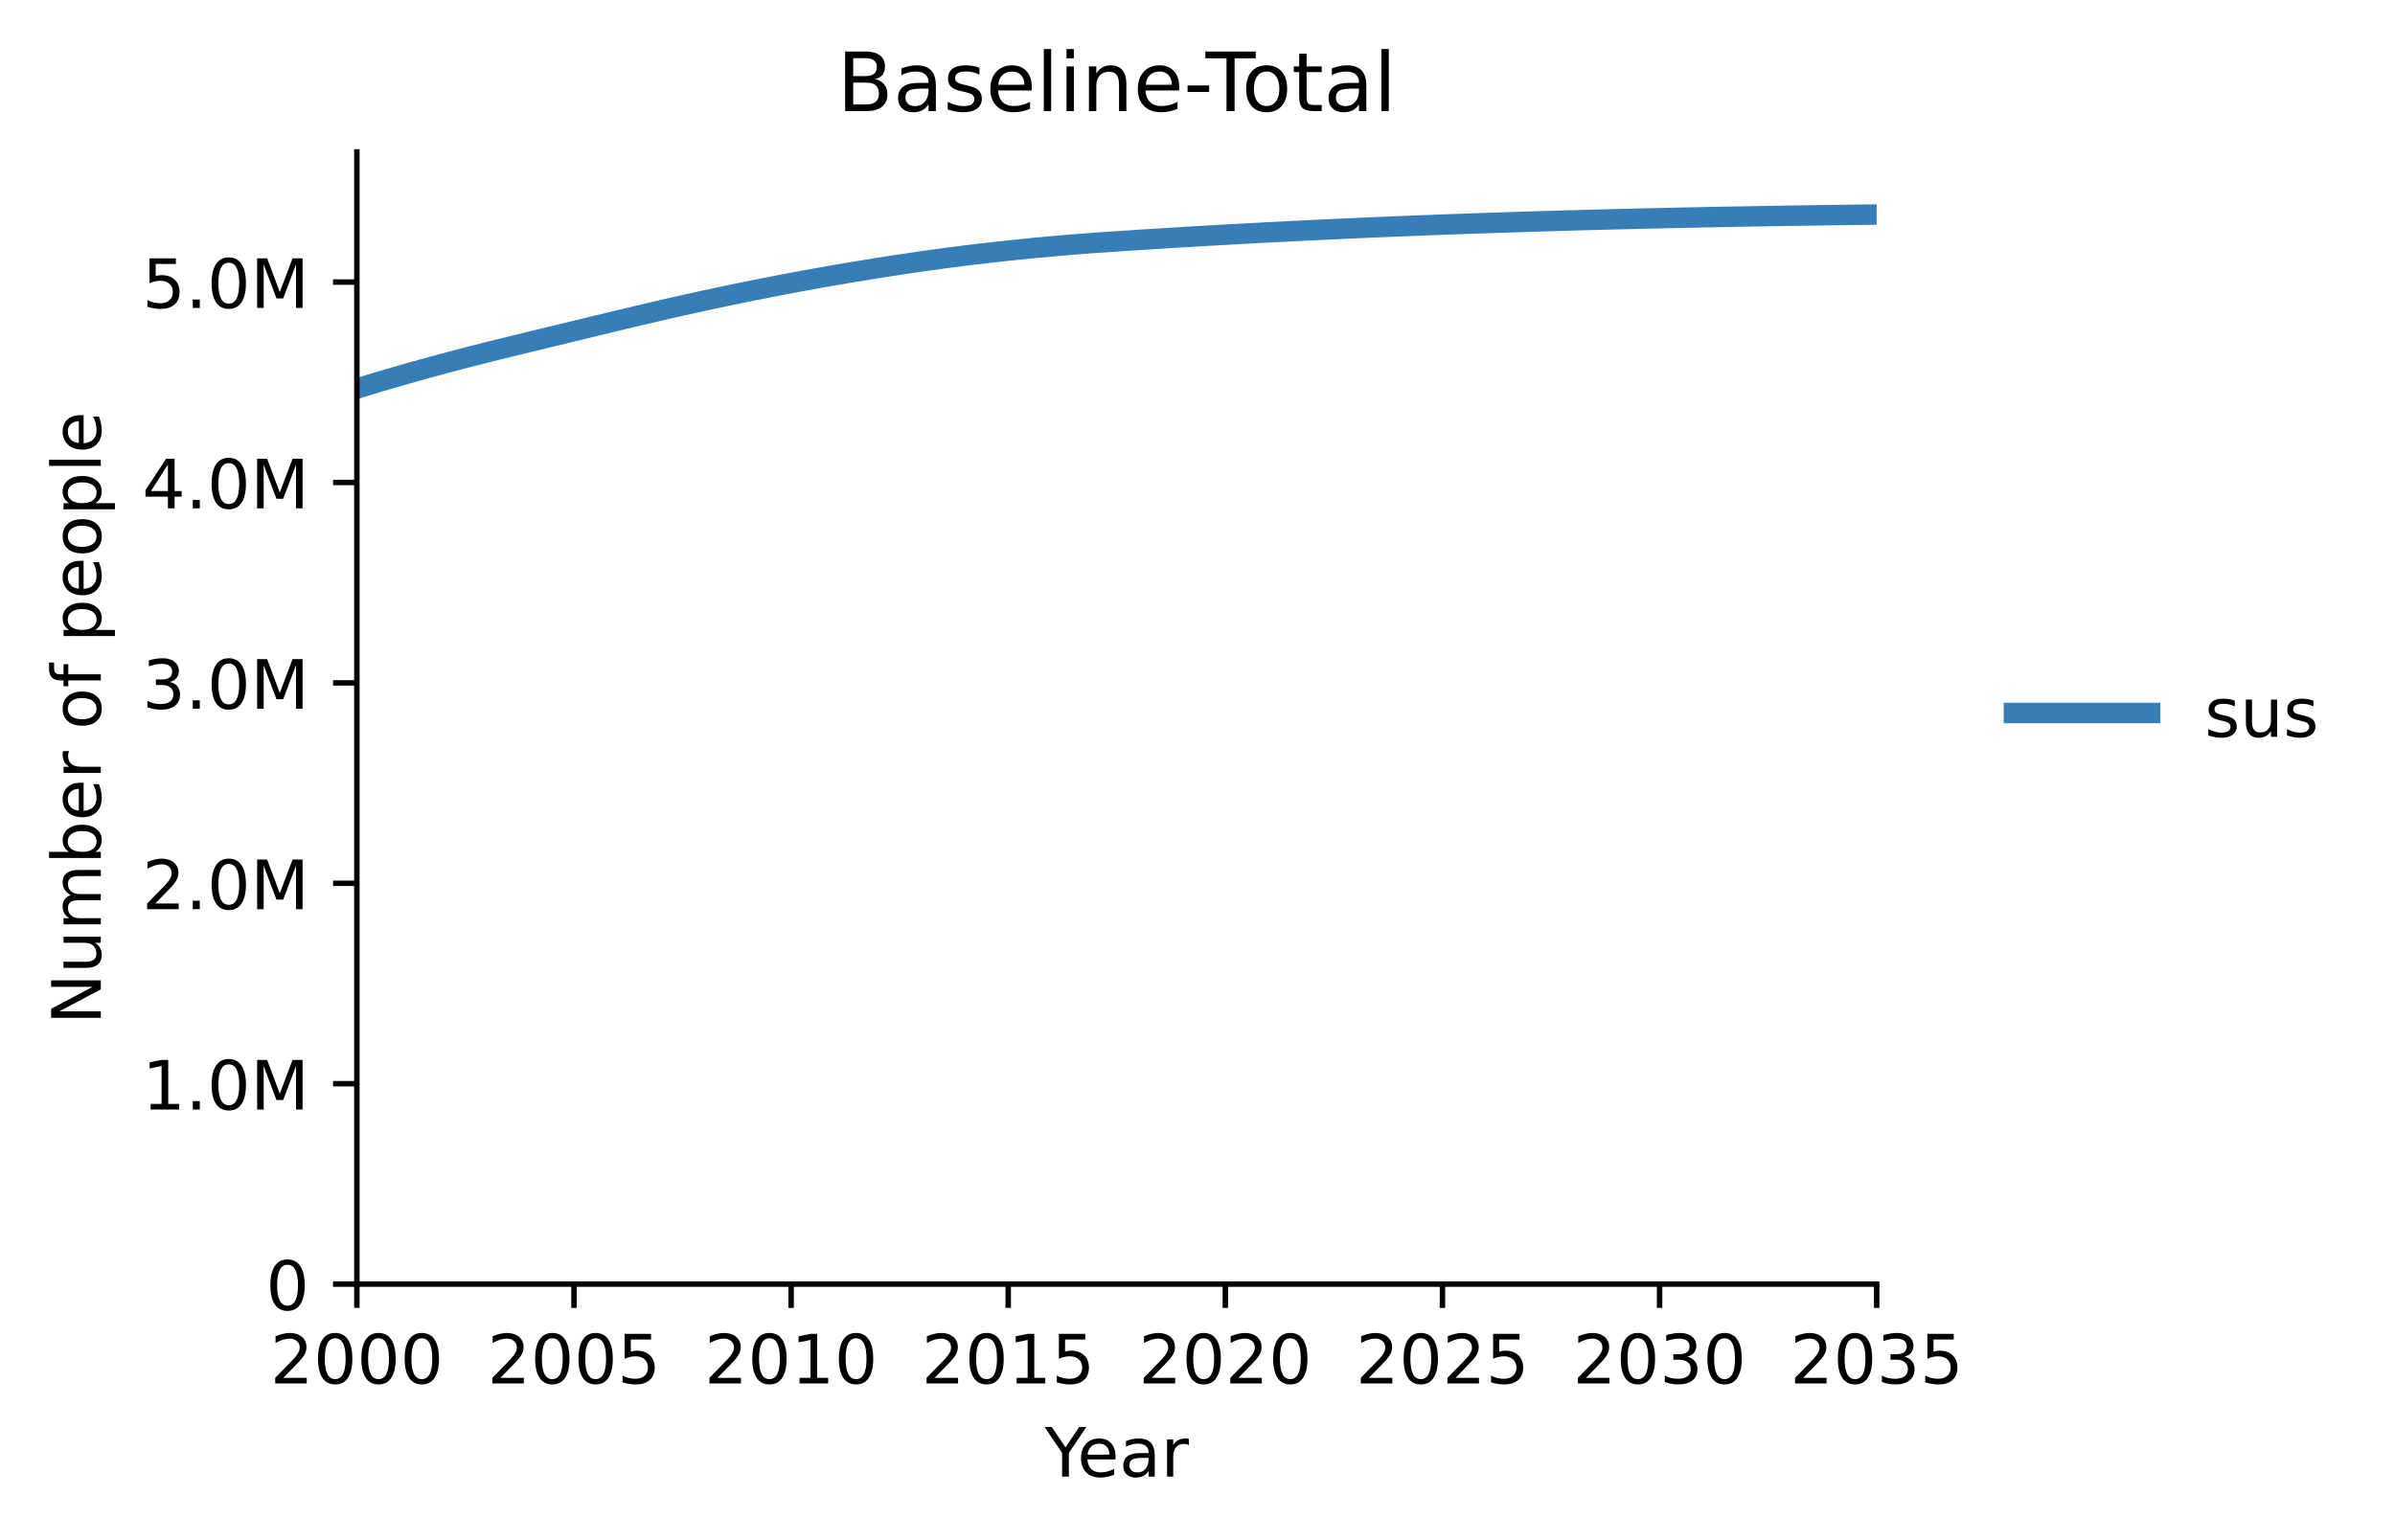
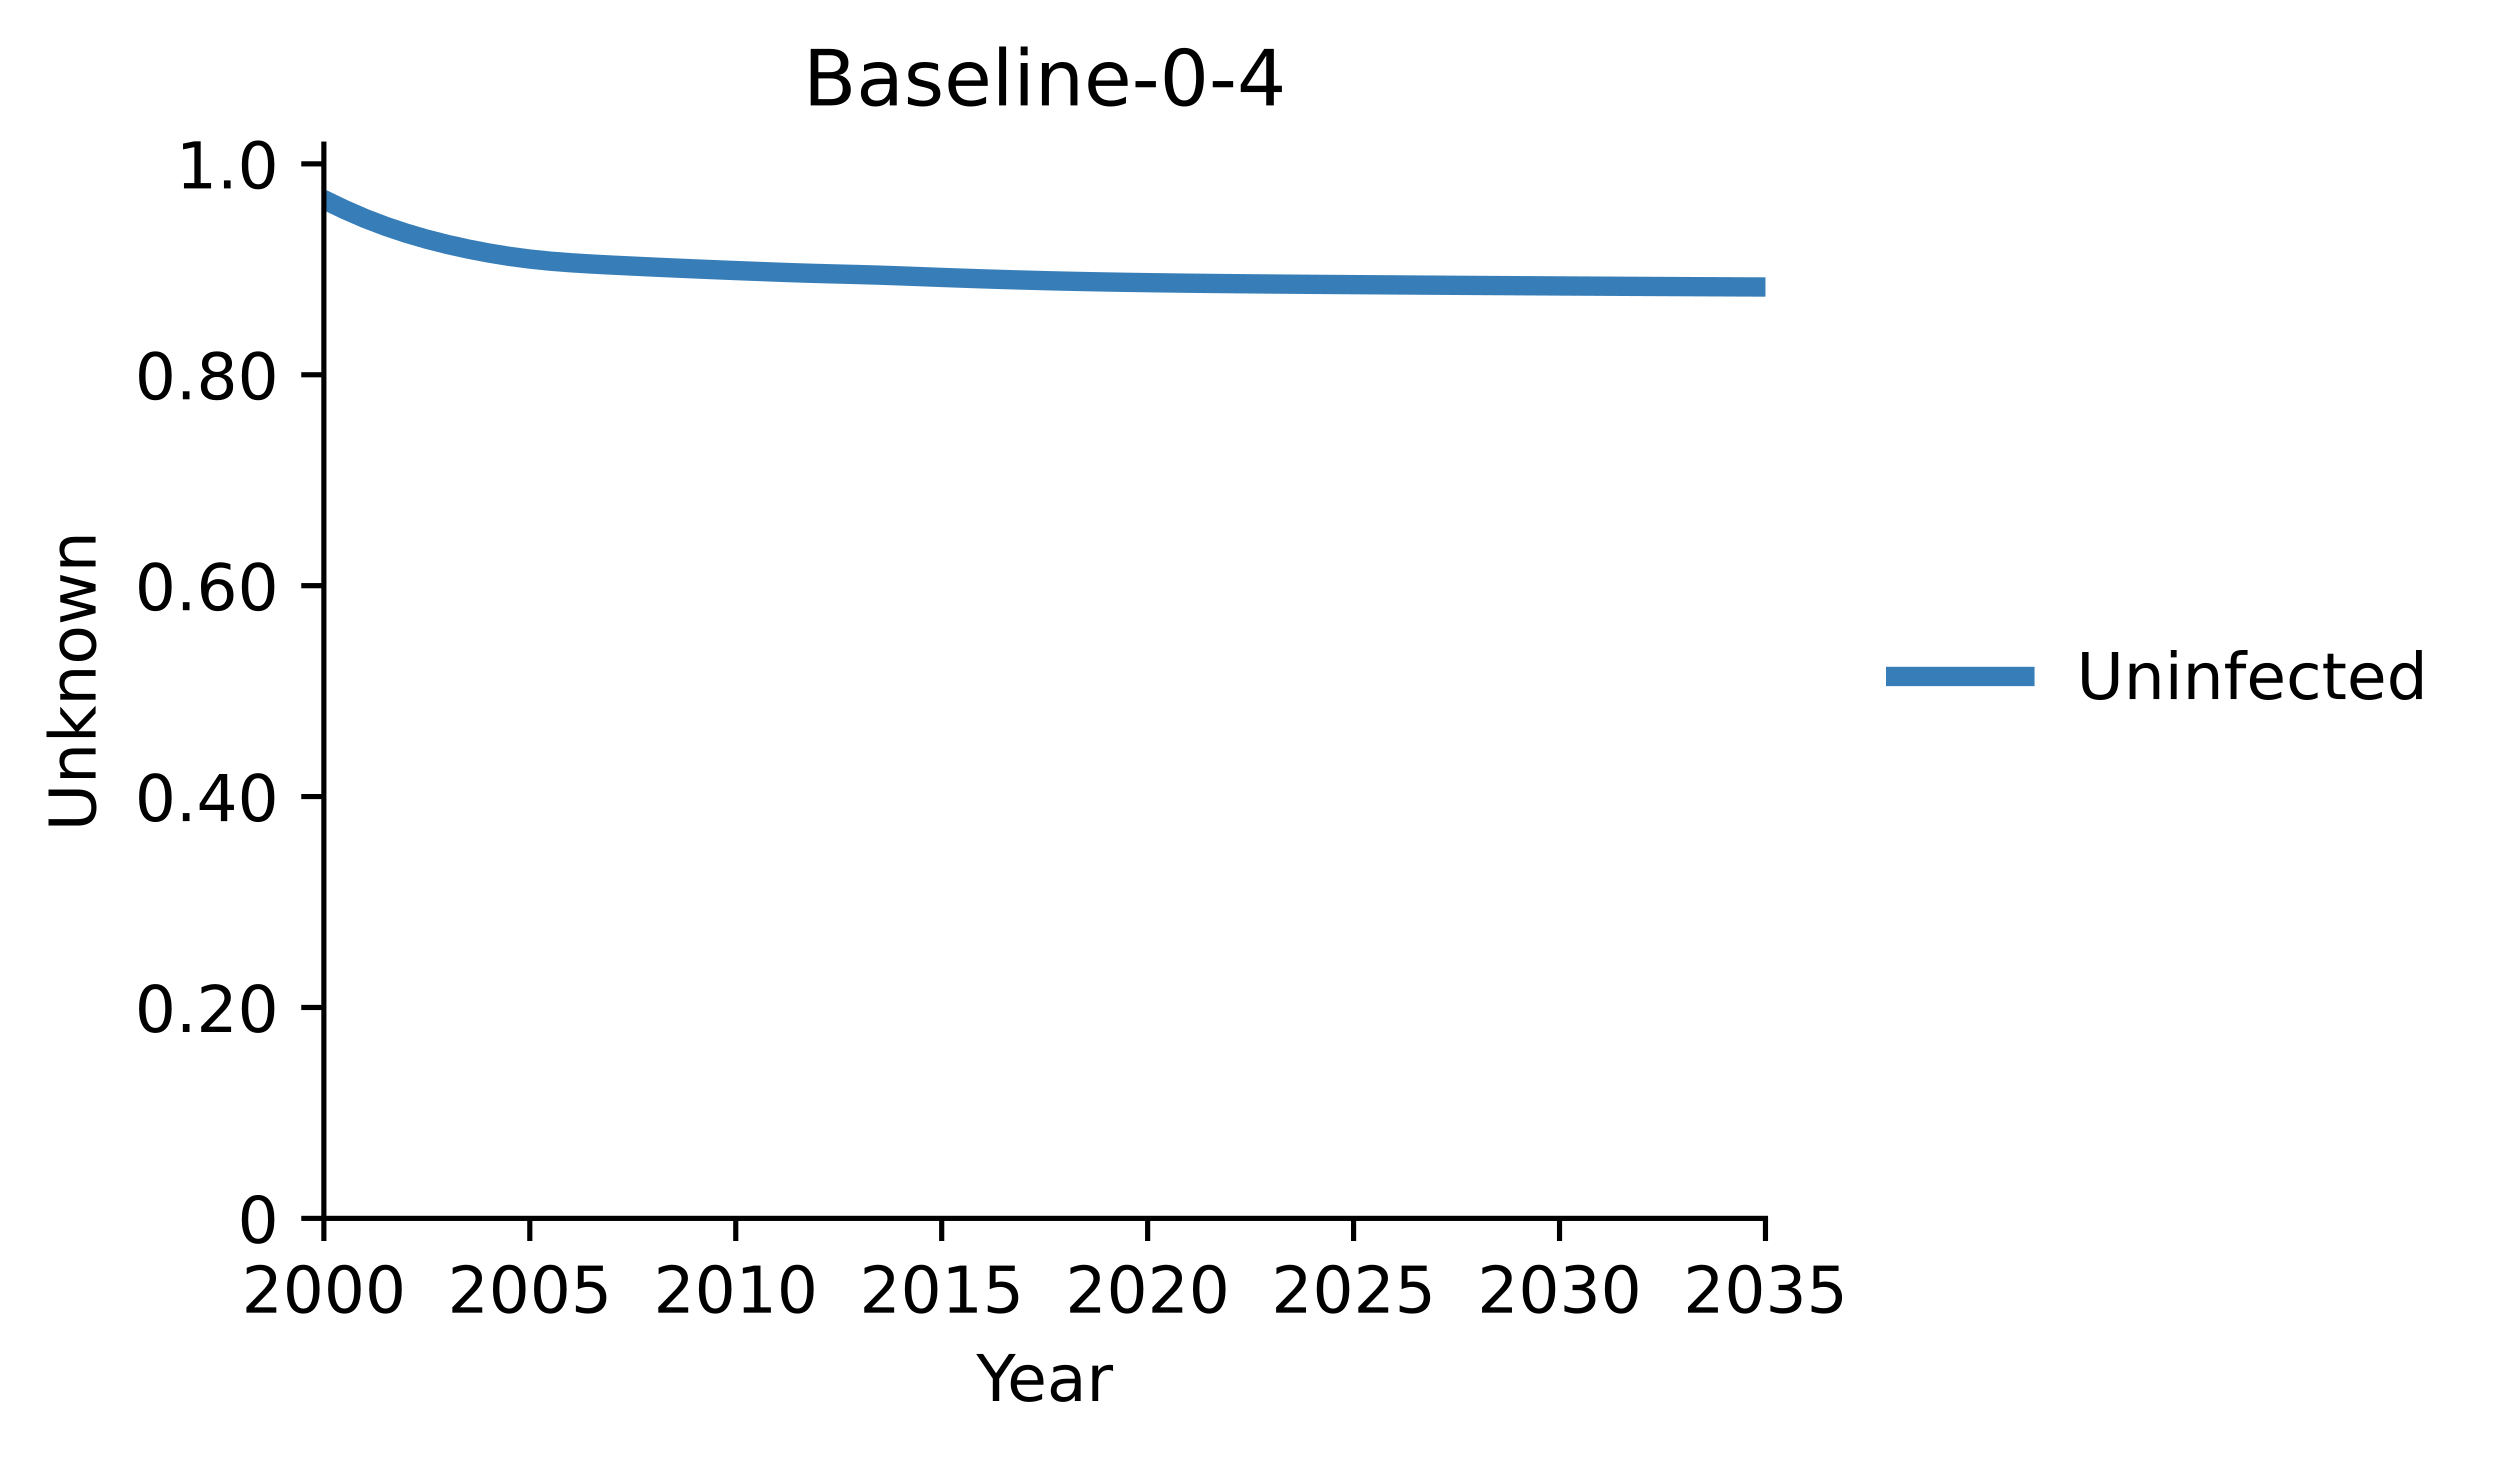
- <svg xmlns="http://www.w3.org/2000/svg" xmlns:xlink="http://www.w3.org/1999/xlink" width="351.726pt" height="226.194pt" viewBox="0 0 351.726 226.194" version="1.1">
+ <svg xmlns="http://www.w3.org/2000/svg" xmlns:xlink="http://www.w3.org/1999/xlink" width="387.069pt" height="226.194pt" viewBox="0 0 387.069 226.194" version="1.1">
  <defs>
    <style type="text/css">*{stroke-linejoin: round; stroke-linecap: butt}</style>
  </defs>
  <g id="figure_1">
    <g id="patch_1">
-       <path d="M 0 226.194  L 351.726 226.194  L 351.726 0  L 0 0  L 0 226.194  z " style="fill: none; opacity: 0" />
+       <path d="M 0 226.194  L 387.069 226.194  L 387.069 0  L 0 0  L 0 226.194  z " style="fill: none; opacity: 0" />
    </g>
    <g id="axes_1">
      <g id="patch_2">
-         <path d="M 52.409 188.638  L 275.609 188.638  L 275.609 22.318  L 52.409 22.318  L 52.409 188.638  z " style="fill: none; opacity: 0" />
+         <path d="M 50.144 188.638  L 273.344 188.638  L 273.344 22.318  L 50.144 22.318  L 50.144 188.638  z " style="fill: none; opacity: 0" />
      </g>
      <g id="matplotlib.axis_1">
        <g id="xtick_1">
          <g id="line2d_1">
            <defs>
-               <path id="mfc9ba9cb77" d="M 0 0  L 0 3.5  " style="stroke: #000000; stroke-width: 0.8" />
-             </defs>
-             <g>
-               <use xlink:href="#mfc9ba9cb77" x="52.409" y="188.638" style="stroke: #000000; stroke-width: 0.8" />
+               <path id="mc255ef41d3" d="M 0 0  L 0 3.5  " style="stroke: #000000; stroke-width: 0.8" />
+             </defs>
+             <g>
+               <use xlink:href="#mc255ef41d3" x="50.144" y="188.638" style="stroke: #000000; stroke-width: 0.8" />
            </g>
          </g>
          <g id="text_1">
-             <g transform="translate(39.68438 203.2366) scale(0.1 -0.1)">
+             <g transform="translate(37.41875 203.2366) scale(0.1 -0.1)">
              <defs>
                <path id="DejaVuSans-32" d="M 1228 531  L 3431 531  L 3431 0  L 469 0  L 469 531  Q 828 903 1448 1529  Q 2069 2156 2228 2338  Q 2531 2678 2651 2914  Q 2772 3150 2772 3378  Q 2772 3750 2511 3984  Q 2250 4219 1831 4219  Q 1534 4219 1204 4116  Q 875 4013 500 3803  L 500 4441  Q 881 4594 1212 4672  Q 1544 4750 1819 4750  Q 2544 4750 2975 4387  Q 3406 4025 3406 3419  Q 3406 3131 3298 2873  Q 3191 2616 2906 2266  Q 2828 2175 2409 1742  Q 1991 1309 1228 531  z " transform="scale(0.015625)" />
                <path id="DejaVuSans-30" d="M 2034 4250  Q 1547 4250 1301 3770  Q 1056 3291 1056 2328  Q 1056 1369 1301 889  Q 1547 409 2034 409  Q 2525 409 2770 889  Q 3016 1369 3016 2328  Q 3016 3291 2770 3770  Q 2525 4250 2034 4250  z M 2034 4750  Q 2819 4750 3233 4129  Q 3647 3509 3647 2328  Q 3647 1150 3233 529  Q 2819 -91 2034 -91  Q 1250 -91 836 529  Q 422 1150 422 2328  Q 422 3509 836 4129  Q 1250 4750 2034 4750  z " transform="scale(0.015625)" />
              </defs>
              <use xlink:href="#DejaVuSans-32" />
              <use xlink:href="#DejaVuSans-30" x="63.623" />
              <use xlink:href="#DejaVuSans-30" x="127.246" />
              <use xlink:href="#DejaVuSans-30" x="190.869" />
            </g>
          </g>
        </g>
        <g id="xtick_2">
          <g id="line2d_2">
            <g>
-               <use xlink:href="#mfc9ba9cb77" x="84.295" y="188.638" style="stroke: #000000; stroke-width: 0.8" />
+               <use xlink:href="#mc255ef41d3" x="82.029" y="188.638" style="stroke: #000000; stroke-width: 0.8" />
            </g>
          </g>
          <g id="text_2">
-             <g transform="translate(71.57009 203.2366) scale(0.1 -0.1)">
+             <g transform="translate(69.30446 203.2366) scale(0.1 -0.1)">
              <defs>
                <path id="DejaVuSans-35" d="M 691 4666  L 3169 4666  L 3169 4134  L 1269 4134  L 1269 2991  Q 1406 3038 1543 3061  Q 1681 3084 1819 3084  Q 2600 3084 3056 2656  Q 3513 2228 3513 1497  Q 3513 744 3044 326  Q 2575 -91 1722 -91  Q 1428 -91 1123 -41  Q 819 9 494 109  L 494 744  Q 775 591 1075 516  Q 1375 441 1709 441  Q 2250 441 2565 725  Q 2881 1009 2881 1497  Q 2881 1984 2565 2268  Q 2250 2553 1709 2553  Q 1456 2553 1204 2497  Q 953 2441 691 2322  L 691 4666  z " transform="scale(0.015625)" />
              </defs>
              <use xlink:href="#DejaVuSans-32" />
              <use xlink:href="#DejaVuSans-30" x="63.623" />
              <use xlink:href="#DejaVuSans-30" x="127.246" />
              <use xlink:href="#DejaVuSans-35" x="190.869" />
            </g>
          </g>
        </g>
        <g id="xtick_3">
          <g id="line2d_3">
            <g>
-               <use xlink:href="#mfc9ba9cb77" x="116.181" y="188.638" style="stroke: #000000; stroke-width: 0.8" />
+               <use xlink:href="#mc255ef41d3" x="113.915" y="188.638" style="stroke: #000000; stroke-width: 0.8" />
            </g>
          </g>
          <g id="text_3">
-             <g transform="translate(103.4558 203.2366) scale(0.1 -0.1)">
+             <g transform="translate(101.1902 203.2366) scale(0.1 -0.1)">
              <defs>
                <path id="DejaVuSans-31" d="M 794 531  L 1825 531  L 1825 4091  L 703 3866  L 703 4441  L 1819 4666  L 2450 4666  L 2450 531  L 3481 531  L 3481 0  L 794 0  L 794 531  z " transform="scale(0.015625)" />
              </defs>
              <use xlink:href="#DejaVuSans-32" />
              <use xlink:href="#DejaVuSans-30" x="63.623" />
              <use xlink:href="#DejaVuSans-31" x="127.246" />
              <use xlink:href="#DejaVuSans-30" x="190.869" />
            </g>
          </g>
        </g>
        <g id="xtick_4">
          <g id="line2d_4">
            <g>
-               <use xlink:href="#mfc9ba9cb77" x="148.067" y="188.638" style="stroke: #000000; stroke-width: 0.8" />
+               <use xlink:href="#mc255ef41d3" x="145.801" y="188.638" style="stroke: #000000; stroke-width: 0.8" />
            </g>
          </g>
          <g id="text_4">
-             <g transform="translate(135.3415 203.2366) scale(0.1 -0.1)">
+             <g transform="translate(133.0759 203.2366) scale(0.1 -0.1)">
              <use xlink:href="#DejaVuSans-32" />
              <use xlink:href="#DejaVuSans-30" x="63.623" />
              <use xlink:href="#DejaVuSans-31" x="127.246" />
              <use xlink:href="#DejaVuSans-35" x="190.869" />
            </g>
          </g>
        </g>
        <g id="xtick_5">
          <g id="line2d_5">
            <g>
-               <use xlink:href="#mfc9ba9cb77" x="179.952" y="188.638" style="stroke: #000000; stroke-width: 0.8" />
+               <use xlink:href="#mc255ef41d3" x="177.687" y="188.638" style="stroke: #000000; stroke-width: 0.8" />
            </g>
          </g>
          <g id="text_5">
-             <g transform="translate(167.2272 203.2366) scale(0.1 -0.1)">
+             <g transform="translate(164.9616 203.2366) scale(0.1 -0.1)">
              <use xlink:href="#DejaVuSans-32" />
              <use xlink:href="#DejaVuSans-30" x="63.623" />
              <use xlink:href="#DejaVuSans-32" x="127.246" />
              <use xlink:href="#DejaVuSans-30" x="190.869" />
            </g>
          </g>
        </g>
        <g id="xtick_6">
          <g id="line2d_6">
            <g>
-               <use xlink:href="#mfc9ba9cb77" x="211.838" y="188.638" style="stroke: #000000; stroke-width: 0.8" />
+               <use xlink:href="#mc255ef41d3" x="209.572" y="188.638" style="stroke: #000000; stroke-width: 0.8" />
            </g>
          </g>
          <g id="text_6">
-             <g transform="translate(199.1129 203.2366) scale(0.1 -0.1)">
+             <g transform="translate(196.8473 203.2366) scale(0.1 -0.1)">
              <use xlink:href="#DejaVuSans-32" />
              <use xlink:href="#DejaVuSans-30" x="63.623" />
              <use xlink:href="#DejaVuSans-32" x="127.246" />
              <use xlink:href="#DejaVuSans-35" x="190.869" />
            </g>
          </g>
        </g>
        <g id="xtick_7">
          <g id="line2d_7">
            <g>
-               <use xlink:href="#mfc9ba9cb77" x="243.724" y="188.638" style="stroke: #000000; stroke-width: 0.8" />
+               <use xlink:href="#mc255ef41d3" x="241.458" y="188.638" style="stroke: #000000; stroke-width: 0.8" />
            </g>
          </g>
          <g id="text_7">
-             <g transform="translate(230.9987 203.2366) scale(0.1 -0.1)">
+             <g transform="translate(228.733 203.2366) scale(0.1 -0.1)">
              <defs>
                <path id="DejaVuSans-33" d="M 2597 2516  Q 3050 2419 3304 2112  Q 3559 1806 3559 1356  Q 3559 666 3084 287  Q 2609 -91 1734 -91  Q 1441 -91 1130 -33  Q 819 25 488 141  L 488 750  Q 750 597 1062 519  Q 1375 441 1716 441  Q 2309 441 2620 675  Q 2931 909 2931 1356  Q 2931 1769 2642 2001  Q 2353 2234 1838 2234  L 1294 2234  L 1294 2753  L 1863 2753  Q 2328 2753 2575 2939  Q 2822 3125 2822 3475  Q 2822 3834 2567 4026  Q 2313 4219 1838 4219  Q 1578 4219 1281 4162  Q 984 4106 628 3988  L 628 4550  Q 988 4650 1302 4700  Q 1616 4750 1894 4750  Q 2613 4750 3031 4423  Q 3450 4097 3450 3541  Q 3450 3153 3228 2886  Q 3006 2619 2597 2516  z " transform="scale(0.015625)" />
              </defs>
              <use xlink:href="#DejaVuSans-32" />
              <use xlink:href="#DejaVuSans-30" x="63.623" />
              <use xlink:href="#DejaVuSans-33" x="127.246" />
              <use xlink:href="#DejaVuSans-30" x="190.869" />
            </g>
          </g>
        </g>
        <g id="xtick_8">
          <g id="line2d_8">
            <g>
-               <use xlink:href="#mfc9ba9cb77" x="275.609" y="188.638" style="stroke: #000000; stroke-width: 0.8" />
+               <use xlink:href="#mc255ef41d3" x="273.344" y="188.638" style="stroke: #000000; stroke-width: 0.8" />
            </g>
          </g>
          <g id="text_8">
-             <g transform="translate(262.8844 203.2366) scale(0.1 -0.1)">
+             <g transform="translate(260.6187 203.2366) scale(0.1 -0.1)">
              <use xlink:href="#DejaVuSans-32" />
              <use xlink:href="#DejaVuSans-30" x="63.623" />
              <use xlink:href="#DejaVuSans-33" x="127.246" />
              <use xlink:href="#DejaVuSans-35" x="190.869" />
            </g>
          </g>
        </g>
        <g id="text_9">
-           <g transform="translate(153.4219 216.9147) scale(0.1 -0.1)">
+           <g transform="translate(151.1562 216.9147) scale(0.1 -0.1)">
            <defs>
              <path id="DejaVuSans-59" d="M -13 4666  L 666 4666  L 1959 2747  L 3244 4666  L 3922 4666  L 2272 2222  L 2272 0  L 1638 0  L 1638 2222  L -13 4666  z " transform="scale(0.015625)" />
              <path id="DejaVuSans-65" d="M 3597 1894  L 3597 1613  L 953 1613  Q 991 1019 1311 708  Q 1631 397 2203 397  Q 2534 397 2845 478  Q 3156 559 3463 722  L 3463 178  Q 3153 47 2828 -22  Q 2503 -91 2169 -91  Q 1331 -91 842 396  Q 353 884 353 1716  Q 353 2575 817 3079  Q 1281 3584 2069 3584  Q 2775 3584 3186 3129  Q 3597 2675 3597 1894  z M 3022 2063  Q 3016 2534 2758 2815  Q 2500 3097 2075 3097  Q 1594 3097 1305 2825  Q 1016 2553 972 2059  L 3022 2063  z " transform="scale(0.015625)" />
              <path id="DejaVuSans-61" d="M 2194 1759  Q 1497 1759 1228 1600  Q 959 1441 959 1056  Q 959 750 1161 570  Q 1363 391 1709 391  Q 2188 391 2477 730  Q 2766 1069 2766 1631  L 2766 1759  L 2194 1759  z M 3341 1997  L 3341 0  L 2766 0  L 2766 531  Q 2569 213 2275 61  Q 1981 -91 1556 -91  Q 1019 -91 701 211  Q 384 513 384 1019  Q 384 1609 779 1909  Q 1175 2209 1959 2209  L 2766 2209  L 2766 2266  Q 2766 2663 2505 2880  Q 2244 3097 1772 3097  Q 1472 3097 1187 3025  Q 903 2953 641 2809  L 641 3341  Q 956 3463 1253 3523  Q 1550 3584 1831 3584  Q 2591 3584 2966 3190  Q 3341 2797 3341 1997  z " transform="scale(0.015625)" />
              <path id="DejaVuSans-72" d="M 2631 2963  Q 2534 3019 2420 3045  Q 2306 3072 2169 3072  Q 1681 3072 1420 2755  Q 1159 2438 1159 1844  L 1159 0  L 581 0  L 581 3500  L 1159 3500  L 1159 2956  Q 1341 3275 1631 3429  Q 1922 3584 2338 3584  Q 2397 3584 2469 3576  Q 2541 3569 2628 3553  L 2631 2963  z " transform="scale(0.015625)" />
            </defs>
            <use xlink:href="#DejaVuSans-59" />
            <use xlink:href="#DejaVuSans-65" x="47.834" />
            <use xlink:href="#DejaVuSans-61" x="109.357" />
            <use xlink:href="#DejaVuSans-72" x="170.637" />
          </g>
        </g>
      </g>
      <g id="matplotlib.axis_2">
        <g id="ytick_1">
          <g id="line2d_9">
            <defs>
-               <path id="ma8586b8ac6" d="M 0 0  L -3.5 0  " style="stroke: #000000; stroke-width: 0.8" />
-             </defs>
-             <g>
-               <use xlink:href="#ma8586b8ac6" x="52.409" y="188.638" style="stroke: #000000; stroke-width: 0.8" />
+               <path id="m416215cbeb" d="M 0 0  L -3.5 0  " style="stroke: #000000; stroke-width: 0.8" />
+             </defs>
+             <g>
+               <use xlink:href="#m416215cbeb" x="50.144" y="188.638" style="stroke: #000000; stroke-width: 0.8" />
            </g>
          </g>
          <g id="text_10">
-             <g transform="translate(39.04688 192.4373) scale(0.1 -0.1)">
+             <g transform="translate(36.78125 192.4373) scale(0.1 -0.1)">
              <use xlink:href="#DejaVuSans-30" />
            </g>
          </g>
        </g>
        <g id="ytick_2">
          <g id="line2d_10">
            <g>
-               <use xlink:href="#ma8586b8ac6" x="52.409" y="159.198" style="stroke: #000000; stroke-width: 0.8" />
+               <use xlink:href="#m416215cbeb" x="50.144" y="155.985" style="stroke: #000000; stroke-width: 0.8" />
            </g>
          </g>
          <g id="text_11">
-             <g transform="translate(20.87813 162.9973) scale(0.1 -0.1)">
+             <g transform="translate(20.87813 159.7838) scale(0.1 -0.1)">
              <defs>
                <path id="DejaVuSans-2e" d="M 684 794  L 1344 794  L 1344 0  L 684 0  L 684 794  z " transform="scale(0.015625)" />
-                 <path id="DejaVuSans-4d" d="M 628 4666  L 1569 4666  L 2759 1491  L 3956 4666  L 4897 4666  L 4897 0  L 4281 0  L 4281 4097  L 3078 897  L 2444 897  L 1241 4097  L 1241 0  L 628 0  L 628 4666  z " transform="scale(0.015625)" />
-               </defs>
-               <use xlink:href="#DejaVuSans-31" />
-               <use xlink:href="#DejaVuSans-2e" x="63.623" />
-               <use xlink:href="#DejaVuSans-30" x="95.41" />
-               <use xlink:href="#DejaVuSans-4d" x="159.033" />
+               </defs>
+               <use xlink:href="#DejaVuSans-30" />
+               <use xlink:href="#DejaVuSans-2e" x="63.623" />
+               <use xlink:href="#DejaVuSans-32" x="95.41" />
+               <use xlink:href="#DejaVuSans-30" x="159.033" />
            </g>
          </g>
        </g>
        <g id="ytick_3">
          <g id="line2d_11">
            <g>
-               <use xlink:href="#ma8586b8ac6" x="52.409" y="129.758" style="stroke: #000000; stroke-width: 0.8" />
+               <use xlink:href="#m416215cbeb" x="50.144" y="123.331" style="stroke: #000000; stroke-width: 0.8" />
            </g>
          </g>
          <g id="text_12">
-             <g transform="translate(20.87813 133.5573) scale(0.1 -0.1)">
-               <use xlink:href="#DejaVuSans-32" />
-               <use xlink:href="#DejaVuSans-2e" x="63.623" />
-               <use xlink:href="#DejaVuSans-30" x="95.41" />
-               <use xlink:href="#DejaVuSans-4d" x="159.033" />
+             <g transform="translate(20.87813 127.1302) scale(0.1 -0.1)">
+               <defs>
+                 <path id="DejaVuSans-34" d="M 2419 4116  L 825 1625  L 2419 1625  L 2419 4116  z M 2253 4666  L 3047 4666  L 3047 1625  L 3713 1625  L 3713 1100  L 3047 1100  L 3047 0  L 2419 0  L 2419 1100  L 313 1100  L 313 1709  L 2253 4666  z " transform="scale(0.015625)" />
+               </defs>
+               <use xlink:href="#DejaVuSans-30" />
+               <use xlink:href="#DejaVuSans-2e" x="63.623" />
+               <use xlink:href="#DejaVuSans-34" x="95.41" />
+               <use xlink:href="#DejaVuSans-30" x="159.033" />
            </g>
          </g>
        </g>
        <g id="ytick_4">
          <g id="line2d_12">
            <g>
-               <use xlink:href="#ma8586b8ac6" x="52.409" y="100.318" style="stroke: #000000; stroke-width: 0.8" />
+               <use xlink:href="#m416215cbeb" x="50.144" y="90.677" style="stroke: #000000; stroke-width: 0.8" />
            </g>
          </g>
          <g id="text_13">
-             <g transform="translate(20.87813 104.1172) scale(0.1 -0.1)">
-               <use xlink:href="#DejaVuSans-33" />
-               <use xlink:href="#DejaVuSans-2e" x="63.623" />
-               <use xlink:href="#DejaVuSans-30" x="95.41" />
-               <use xlink:href="#DejaVuSans-4d" x="159.033" />
+             <g transform="translate(20.87813 94.47667) scale(0.1 -0.1)">
+               <defs>
+                 <path id="DejaVuSans-36" d="M 2113 2584  Q 1688 2584 1439 2293  Q 1191 2003 1191 1497  Q 1191 994 1439 701  Q 1688 409 2113 409  Q 2538 409 2786 701  Q 3034 994 3034 1497  Q 3034 2003 2786 2293  Q 2538 2584 2113 2584  z M 3366 4563  L 3366 3988  Q 3128 4100 2886 4159  Q 2644 4219 2406 4219  Q 1781 4219 1451 3797  Q 1122 3375 1075 2522  Q 1259 2794 1537 2939  Q 1816 3084 2150 3084  Q 2853 3084 3261 2657  Q 3669 2231 3669 1497  Q 3669 778 3244 343  Q 2819 -91 2113 -91  Q 1303 -91 875 529  Q 447 1150 447 2328  Q 447 3434 972 4092  Q 1497 4750 2381 4750  Q 2619 4750 2861 4703  Q 3103 4656 3366 4563  z " transform="scale(0.015625)" />
+               </defs>
+               <use xlink:href="#DejaVuSans-30" />
+               <use xlink:href="#DejaVuSans-2e" x="63.623" />
+               <use xlink:href="#DejaVuSans-36" x="95.41" />
+               <use xlink:href="#DejaVuSans-30" x="159.033" />
            </g>
          </g>
        </g>
        <g id="ytick_5">
          <g id="line2d_13">
            <g>
-               <use xlink:href="#ma8586b8ac6" x="52.409" y="70.878" style="stroke: #000000; stroke-width: 0.8" />
+               <use xlink:href="#m416215cbeb" x="50.144" y="58.024" style="stroke: #000000; stroke-width: 0.8" />
            </g>
          </g>
          <g id="text_14">
-             <g transform="translate(20.87813 74.67718) scale(0.1 -0.1)">
-               <defs>
-                 <path id="DejaVuSans-34" d="M 2419 4116  L 825 1625  L 2419 1625  L 2419 4116  z M 2253 4666  L 3047 4666  L 3047 1625  L 3713 1625  L 3713 1100  L 3047 1100  L 3047 0  L 2419 0  L 2419 1100  L 313 1100  L 313 1709  L 2253 4666  z " transform="scale(0.015625)" />
-               </defs>
-               <use xlink:href="#DejaVuSans-34" />
-               <use xlink:href="#DejaVuSans-2e" x="63.623" />
-               <use xlink:href="#DejaVuSans-30" x="95.41" />
-               <use xlink:href="#DejaVuSans-4d" x="159.033" />
+             <g transform="translate(20.87813 61.82311) scale(0.1 -0.1)">
+               <defs>
+                 <path id="DejaVuSans-38" d="M 2034 2216  Q 1584 2216 1326 1975  Q 1069 1734 1069 1313  Q 1069 891 1326 650  Q 1584 409 2034 409  Q 2484 409 2743 651  Q 3003 894 3003 1313  Q 3003 1734 2745 1975  Q 2488 2216 2034 2216  z M 1403 2484  Q 997 2584 770 2862  Q 544 3141 544 3541  Q 544 4100 942 4425  Q 1341 4750 2034 4750  Q 2731 4750 3128 4425  Q 3525 4100 3525 3541  Q 3525 3141 3298 2862  Q 3072 2584 2669 2484  Q 3125 2378 3379 2068  Q 3634 1759 3634 1313  Q 3634 634 3220 271  Q 2806 -91 2034 -91  Q 1263 -91 848 271  Q 434 634 434 1313  Q 434 1759 690 2068  Q 947 2378 1403 2484  z M 1172 3481  Q 1172 3119 1398 2916  Q 1625 2713 2034 2713  Q 2441 2713 2670 2916  Q 2900 3119 2900 3481  Q 2900 3844 2670 4047  Q 2441 4250 2034 4250  Q 1625 4250 1398 4047  Q 1172 3844 1172 3481  z " transform="scale(0.015625)" />
+               </defs>
+               <use xlink:href="#DejaVuSans-30" />
+               <use xlink:href="#DejaVuSans-2e" x="63.623" />
+               <use xlink:href="#DejaVuSans-38" x="95.41" />
+               <use xlink:href="#DejaVuSans-30" x="159.033" />
            </g>
          </g>
        </g>
        <g id="ytick_6">
          <g id="line2d_14">
            <g>
-               <use xlink:href="#ma8586b8ac6" x="52.409" y="41.438" style="stroke: #000000; stroke-width: 0.8" />
+               <use xlink:href="#m416215cbeb" x="50.144" y="25.37" style="stroke: #000000; stroke-width: 0.8" />
            </g>
          </g>
          <g id="text_15">
-             <g transform="translate(20.87813 45.23714) scale(0.1 -0.1)">
-               <use xlink:href="#DejaVuSans-35" />
+             <g transform="translate(27.24063 29.16955) scale(0.1 -0.1)">
+               <use xlink:href="#DejaVuSans-31" />
              <use xlink:href="#DejaVuSans-2e" x="63.623" />
              <use xlink:href="#DejaVuSans-30" x="95.41" />
-               <use xlink:href="#DejaVuSans-4d" x="159.033" />
            </g>
          </g>
        </g>
        <g id="text_16">
-           <g transform="translate(14.79844 150.5117) rotate(-90) scale(0.1 -0.1)">
-             <defs>
-               <path id="DejaVuSans-4e" d="M 628 4666  L 1478 4666  L 3547 763  L 3547 4666  L 4159 4666  L 4159 0  L 3309 0  L 1241 3903  L 1241 0  L 628 0  L 628 4666  z " transform="scale(0.015625)" />
-               <path id="DejaVuSans-75" d="M 544 1381  L 544 3500  L 1119 3500  L 1119 1403  Q 1119 906 1312 657  Q 1506 409 1894 409  Q 2359 409 2629 706  Q 2900 1003 2900 1516  L 2900 3500  L 3475 3500  L 3475 0  L 2900 0  L 2900 538  Q 2691 219 2414 64  Q 2138 -91 1772 -91  Q 1169 -91 856 284  Q 544 659 544 1381  z M 1991 3584  L 1991 3584  z " transform="scale(0.015625)" />
-               <path id="DejaVuSans-6d" d="M 3328 2828  Q 3544 3216 3844 3400  Q 4144 3584 4550 3584  Q 5097 3584 5394 3201  Q 5691 2819 5691 2113  L 5691 0  L 5113 0  L 5113 2094  Q 5113 2597 4934 2840  Q 4756 3084 4391 3084  Q 3944 3084 3684 2787  Q 3425 2491 3425 1978  L 3425 0  L 2847 0  L 2847 2094  Q 2847 2600 2669 2842  Q 2491 3084 2119 3084  Q 1678 3084 1418 2786  Q 1159 2488 1159 1978  L 1159 0  L 581 0  L 581 3500  L 1159 3500  L 1159 2956  Q 1356 3278 1631 3431  Q 1906 3584 2284 3584  Q 2666 3584 2933 3390  Q 3200 3197 3328 2828  z " transform="scale(0.015625)" />
-               <path id="DejaVuSans-62" d="M 3116 1747  Q 3116 2381 2855 2742  Q 2594 3103 2138 3103  Q 1681 3103 1420 2742  Q 1159 2381 1159 1747  Q 1159 1113 1420 752  Q 1681 391 2138 391  Q 2594 391 2855 752  Q 3116 1113 3116 1747  z M 1159 2969  Q 1341 3281 1617 3432  Q 1894 3584 2278 3584  Q 2916 3584 3314 3078  Q 3713 2572 3713 1747  Q 3713 922 3314 415  Q 2916 -91 2278 -91  Q 1894 -91 1617 61  Q 1341 213 1159 525  L 1159 0  L 581 0  L 581 4863  L 1159 4863  L 1159 2969  z " transform="scale(0.015625)" />
-               <path id="DejaVuSans-20" transform="scale(0.015625)" />
+           <g transform="translate(14.79844 128.6875) rotate(-90) scale(0.1 -0.1)">
+             <defs>
+               <path id="DejaVuSans-55" d="M 556 4666  L 1191 4666  L 1191 1831  Q 1191 1081 1462 751  Q 1734 422 2344 422  Q 2950 422 3222 751  Q 3494 1081 3494 1831  L 3494 4666  L 4128 4666  L 4128 1753  Q 4128 841 3676 375  Q 3225 -91 2344 -91  Q 1459 -91 1007 375  Q 556 841 556 1753  L 556 4666  z " transform="scale(0.015625)" />
+               <path id="DejaVuSans-6e" d="M 3513 2113  L 3513 0  L 2938 0  L 2938 2094  Q 2938 2591 2744 2837  Q 2550 3084 2163 3084  Q 1697 3084 1428 2787  Q 1159 2491 1159 1978  L 1159 0  L 581 0  L 581 3500  L 1159 3500  L 1159 2956  Q 1366 3272 1645 3428  Q 1925 3584 2291 3584  Q 2894 3584 3203 3211  Q 3513 2838 3513 2113  z " transform="scale(0.015625)" />
+               <path id="DejaVuSans-6b" d="M 581 4863  L 1159 4863  L 1159 1991  L 2875 3500  L 3609 3500  L 1753 1863  L 3688 0  L 2938 0  L 1159 1709  L 1159 0  L 581 0  L 581 4863  z " transform="scale(0.015625)" />
              <path id="DejaVuSans-6f" d="M 1959 3097  Q 1497 3097 1228 2736  Q 959 2375 959 1747  Q 959 1119 1226 758  Q 1494 397 1959 397  Q 2419 397 2687 759  Q 2956 1122 2956 1747  Q 2956 2369 2687 2733  Q 2419 3097 1959 3097  z M 1959 3584  Q 2709 3584 3137 3096  Q 3566 2609 3566 1747  Q 3566 888 3137 398  Q 2709 -91 1959 -91  Q 1206 -91 779 398  Q 353 888 353 1747  Q 353 2609 779 3096  Q 1206 3584 1959 3584  z " transform="scale(0.015625)" />
-               <path id="DejaVuSans-66" d="M 2375 4863  L 2375 4384  L 1825 4384  Q 1516 4384 1395 4259  Q 1275 4134 1275 3809  L 1275 3500  L 2222 3500  L 2222 3053  L 1275 3053  L 1275 0  L 697 0  L 697 3053  L 147 3053  L 147 3500  L 697 3500  L 697 3744  Q 697 4328 969 4595  Q 1241 4863 1831 4863  L 2375 4863  z " transform="scale(0.015625)" />
-               <path id="DejaVuSans-70" d="M 1159 525  L 1159 -1331  L 581 -1331  L 581 3500  L 1159 3500  L 1159 2969  Q 1341 3281 1617 3432  Q 1894 3584 2278 3584  Q 2916 3584 3314 3078  Q 3713 2572 3713 1747  Q 3713 922 3314 415  Q 2916 -91 2278 -91  Q 1894 -91 1617 61  Q 1341 213 1159 525  z M 3116 1747  Q 3116 2381 2855 2742  Q 2594 3103 2138 3103  Q 1681 3103 1420 2742  Q 1159 2381 1159 1747  Q 1159 1113 1420 752  Q 1681 391 2138 391  Q 2594 391 2855 752  Q 3116 1113 3116 1747  z " transform="scale(0.015625)" />
-               <path id="DejaVuSans-6c" d="M 603 4863  L 1178 4863  L 1178 0  L 603 0  L 603 4863  z " transform="scale(0.015625)" />
-             </defs>
-             <use xlink:href="#DejaVuSans-4e" />
-             <use xlink:href="#DejaVuSans-75" x="74.805" />
-             <use xlink:href="#DejaVuSans-6d" x="138.184" />
-             <use xlink:href="#DejaVuSans-62" x="235.596" />
-             <use xlink:href="#DejaVuSans-65" x="299.072" />
-             <use xlink:href="#DejaVuSans-72" x="360.596" />
-             <use xlink:href="#DejaVuSans-20" x="401.709" />
-             <use xlink:href="#DejaVuSans-6f" x="433.496" />
-             <use xlink:href="#DejaVuSans-66" x="494.678" />
-             <use xlink:href="#DejaVuSans-20" x="529.883" />
-             <use xlink:href="#DejaVuSans-70" x="561.67" />
-             <use xlink:href="#DejaVuSans-65" x="625.146" />
-             <use xlink:href="#DejaVuSans-6f" x="686.67" />
-             <use xlink:href="#DejaVuSans-70" x="747.852" />
-             <use xlink:href="#DejaVuSans-6c" x="811.328" />
-             <use xlink:href="#DejaVuSans-65" x="839.111" />
+               <path id="DejaVuSans-77" d="M 269 3500  L 844 3500  L 1563 769  L 2278 3500  L 2956 3500  L 3675 769  L 4391 3500  L 4966 3500  L 4050 0  L 3372 0  L 2619 2869  L 1863 0  L 1184 0  L 269 3500  z " transform="scale(0.015625)" />
+             </defs>
+             <use xlink:href="#DejaVuSans-55" />
+             <use xlink:href="#DejaVuSans-6e" x="73.193" />
+             <use xlink:href="#DejaVuSans-6b" x="136.572" />
+             <use xlink:href="#DejaVuSans-6e" x="194.482" />
+             <use xlink:href="#DejaVuSans-6f" x="257.861" />
+             <use xlink:href="#DejaVuSans-77" x="319.043" />
+             <use xlink:href="#DejaVuSans-6e" x="400.83" />
          </g>
        </g>
      </g>
      <g id="line2d_15">
-         <path d="M 52.409 57.084  L 55.598 56.104  L 58.787 55.173  L 61.975 54.275  L 65.164 53.405  L 68.352 52.564  L 71.541 51.749  L 74.729 50.964  L 77.918 50.186  L 81.107 49.414  L 84.295 48.642  L 87.484 47.87  L 90.672 47.099  L 93.861 46.338  L 97.049 45.591  L 100.238 44.864  L 103.427 44.161  L 106.615 43.479  L 109.804 42.821  L 112.992 42.186  L 116.181 41.574  L 119.369 40.987  L 122.558 40.425  L 125.747 39.886  L 128.935 39.368  L 132.124 38.872  L 135.312 38.401  L 138.501 37.959  L 141.689 37.549  L 144.878 37.169  L 148.067 36.816  L 151.255 36.489  L 154.444 36.19  L 157.632 35.918  L 160.821 35.674  L 164.009 35.458  L 167.198 35.247  L 170.387 35.045  L 173.575 34.849  L 176.764 34.66  L 179.952 34.478  L 183.141 34.303  L 186.329 34.133  L 189.518 33.97  L 192.707 33.813  L 195.895 33.663  L 199.084 33.518  L 202.272 33.379  L 205.461 33.246  L 208.649 33.119  L 211.838 32.997  L 215.027 32.881  L 218.215 32.77  L 221.404 32.664  L 224.592 32.563  L 227.781 32.467  L 230.969 32.375  L 234.158 32.289  L 237.347 32.206  L 240.535 32.129  L 243.724 32.055  L 246.912 31.985  L 250.101 31.919  L 253.289 31.857  L 256.478 31.799  L 259.667 31.744  L 262.855 31.692  L 266.044 31.644  L 269.232 31.598  L 272.421 31.556  L 275.609 31.517  " clip-path="url(#pa906d60fbd)" style="fill: none; stroke: #377eb8; stroke-width: 3; stroke-linecap: square" />
+         <path d="M 50.144 30.914  L 53.332 32.442  L 56.521 33.828  L 59.709 35.044  L 62.898 36.109  L 66.087 37.041  L 69.275 37.851  L 72.464 38.557  L 75.652 39.171  L 78.841 39.69  L 82.029 40.112  L 85.218 40.439  L 88.407 40.684  L 91.595 40.88  L 94.784 41.046  L 97.972 41.198  L 101.161 41.349  L 104.349 41.492  L 107.538 41.629  L 110.727 41.763  L 113.915 41.891  L 117.104 42.014  L 120.292 42.135  L 123.481 42.248  L 126.669 42.345  L 129.858 42.429  L 133.047 42.51  L 136.235 42.603  L 139.424 42.714  L 142.612 42.833  L 145.801 42.953  L 148.989 43.067  L 152.178 43.175  L 155.367 43.274  L 158.555 43.366  L 161.744 43.453  L 164.932 43.529  L 168.121 43.598  L 171.309 43.659  L 174.498 43.714  L 177.687 43.763  L 180.875 43.807  L 184.064 43.847  L 187.252 43.882  L 190.441 43.915  L 193.629 43.945  L 196.818 43.973  L 200.007 43.999  L 203.195 44.024  L 206.384 44.047  L 209.572 44.07  L 212.761 44.092  L 215.949 44.114  L 219.138 44.135  L 222.327 44.155  L 225.515 44.176  L 228.704 44.196  L 231.892 44.215  L 235.081 44.235  L 238.269 44.254  L 241.458 44.273  L 244.647 44.291  L 247.835 44.309  L 251.024 44.327  L 254.212 44.344  L 257.401 44.361  L 260.589 44.377  L 263.778 44.393  L 266.967 44.408  L 270.155 44.423  L 273.344 44.437  " clip-path="url(#pfc7c721d9a)" style="fill: none; stroke: #377eb8; stroke-width: 3; stroke-linecap: square" />
      </g>
      <g id="patch_3">
-         <path d="M 52.409 188.638  L 52.409 22.318  " style="fill: none; stroke: #000000; stroke-width: 0.8; stroke-linejoin: miter; stroke-linecap: square" />
+         <path d="M 50.144 188.638  L 50.144 22.318  " style="fill: none; stroke: #000000; stroke-width: 0.8; stroke-linejoin: miter; stroke-linecap: square" />
      </g>
      <g id="patch_4">
-         <path d="M 275.609 188.638  L 275.609 22.318  " style="fill: none" />
+         <path d="M 273.344 188.638  L 273.344 22.318  " style="fill: none" />
      </g>
      <g id="patch_5">
-         <path d="M 52.409 188.638  L 275.609 188.638  " style="fill: none; stroke: #000000; stroke-width: 0.8; stroke-linejoin: miter; stroke-linecap: square" />
+         <path d="M 50.144 188.638  L 273.344 188.638  " style="fill: none; stroke: #000000; stroke-width: 0.8; stroke-linejoin: miter; stroke-linecap: square" />
      </g>
      <g id="patch_6">
-         <path d="M 52.409 22.318  L 275.609 22.318  " style="fill: none" />
+         <path d="M 50.144 22.318  L 273.344 22.318  " style="fill: none" />
      </g>
      <g id="text_17">
-         <g transform="translate(122.9412 16.31812) scale(0.12 -0.12)">
+         <g transform="translate(124.3403 16.31812) scale(0.12 -0.12)">
          <defs>
            <path id="DejaVuSans-42" d="M 1259 2228  L 1259 519  L 2272 519  Q 2781 519 3026 730  Q 3272 941 3272 1375  Q 3272 1813 3026 2020  Q 2781 2228 2272 2228  L 1259 2228  z M 1259 4147  L 1259 2741  L 2194 2741  Q 2656 2741 2882 2914  Q 3109 3088 3109 3444  Q 3109 3797 2882 3972  Q 2656 4147 2194 4147  L 1259 4147  z M 628 4666  L 2241 4666  Q 2963 4666 3353 4366  Q 3744 4066 3744 3513  Q 3744 3084 3544 2831  Q 3344 2578 2956 2516  Q 3422 2416 3680 2098  Q 3938 1781 3938 1306  Q 3938 681 3513 340  Q 3088 0 2303 0  L 628 0  L 628 4666  z " transform="scale(0.015625)" />
            <path id="DejaVuSans-73" d="M 2834 3397  L 2834 2853  Q 2591 2978 2328 3040  Q 2066 3103 1784 3103  Q 1356 3103 1142 2972  Q 928 2841 928 2578  Q 928 2378 1081 2264  Q 1234 2150 1697 2047  L 1894 2003  Q 2506 1872 2764 1633  Q 3022 1394 3022 966  Q 3022 478 2636 193  Q 2250 -91 1575 -91  Q 1294 -91 989 -36  Q 684 19 347 128  L 347 722  Q 666 556 975 473  Q 1284 391 1588 391  Q 1994 391 2212 530  Q 2431 669 2431 922  Q 2431 1156 2273 1281  Q 2116 1406 1581 1522  L 1381 1569  Q 847 1681 609 1914  Q 372 2147 372 2553  Q 372 3047 722 3315  Q 1072 3584 1716 3584  Q 2034 3584 2315 3537  Q 2597 3491 2834 3397  z " transform="scale(0.015625)" />
+             <path id="DejaVuSans-6c" d="M 603 4863  L 1178 4863  L 1178 0  L 603 0  L 603 4863  z " transform="scale(0.015625)" />
            <path id="DejaVuSans-69" d="M 603 3500  L 1178 3500  L 1178 0  L 603 0  L 603 3500  z M 603 4863  L 1178 4863  L 1178 4134  L 603 4134  L 603 4863  z " transform="scale(0.015625)" />
-             <path id="DejaVuSans-6e" d="M 3513 2113  L 3513 0  L 2938 0  L 2938 2094  Q 2938 2591 2744 2837  Q 2550 3084 2163 3084  Q 1697 3084 1428 2787  Q 1159 2491 1159 1978  L 1159 0  L 581 0  L 581 3500  L 1159 3500  L 1159 2956  Q 1366 3272 1645 3428  Q 1925 3584 2291 3584  Q 2894 3584 3203 3211  Q 3513 2838 3513 2113  z " transform="scale(0.015625)" />
            <path id="DejaVuSans-2d" d="M 313 2009  L 1997 2009  L 1997 1497  L 313 1497  L 313 2009  z " transform="scale(0.015625)" />
-             <path id="DejaVuSans-54" d="M -19 4666  L 3928 4666  L 3928 4134  L 2272 4134  L 2272 0  L 1638 0  L 1638 4134  L -19 4134  L -19 4666  z " transform="scale(0.015625)" />
-             <path id="DejaVuSans-74" d="M 1172 4494  L 1172 3500  L 2356 3500  L 2356 3053  L 1172 3053  L 1172 1153  Q 1172 725 1289 603  Q 1406 481 1766 481  L 2356 481  L 2356 0  L 1766 0  Q 1100 0 847 248  Q 594 497 594 1153  L 594 3053  L 172 3053  L 172 3500  L 594 3500  L 594 4494  L 1172 4494  z " transform="scale(0.015625)" />
          </defs>
          <use xlink:href="#DejaVuSans-42" />
          <use xlink:href="#DejaVuSans-61" x="68.604" />
          <use xlink:href="#DejaVuSans-73" x="129.883" />
          <use xlink:href="#DejaVuSans-65" x="181.982" />
          <use xlink:href="#DejaVuSans-6c" x="243.506" />
          <use xlink:href="#DejaVuSans-69" x="271.289" />
          <use xlink:href="#DejaVuSans-6e" x="299.072" />
          <use xlink:href="#DejaVuSans-65" x="362.451" />
          <use xlink:href="#DejaVuSans-2d" x="423.975" />
-           <use xlink:href="#DejaVuSans-54" x="450.934" />
-           <use xlink:href="#DejaVuSans-6f" x="495.018" />
-           <use xlink:href="#DejaVuSans-74" x="556.199" />
-           <use xlink:href="#DejaVuSans-61" x="595.408" />
-           <use xlink:href="#DejaVuSans-6c" x="656.688" />
+           <use xlink:href="#DejaVuSans-30" x="460.059" />
+           <use xlink:href="#DejaVuSans-2d" x="523.682" />
+           <use xlink:href="#DejaVuSans-34" x="559.766" />
        </g>
      </g>
      <g id="legend_1">
        <g id="patch_7">
-           <path d="M 293.769 114.317  L 342.526 114.317  Q 344.526 114.317 344.526 112.317  L 344.526 98.639  Q 344.526 96.639 342.526 96.639  L 293.769 96.639  Q 291.769 96.639 291.769 98.639  L 291.769 112.317  Q 291.769 114.317 293.769 114.317  L 293.769 114.317  z " style="fill: none; opacity: 0" />
+           <path d="M 291.504 114.317  L 377.869 114.317  Q 379.869 114.317 379.869 112.317  L 379.869 98.639  Q 379.869 96.639 377.869 96.639  L 291.504 96.639  Q 289.504 96.639 289.504 98.639  L 289.504 112.317  Q 289.504 114.317 291.504 114.317  L 291.504 114.317  z " style="fill: none; opacity: 0" />
        </g>
        <g id="line2d_16">
-           <path d="M 295.769 104.737  L 305.769 104.737  L 315.769 104.737  " style="fill: none; stroke: #377eb8; stroke-width: 3; stroke-linecap: square" />
+           <path d="M 293.504 104.737  L 303.504 104.737  L 313.504 104.737  " style="fill: none; stroke: #377eb8; stroke-width: 3; stroke-linecap: square" />
        </g>
        <g id="text_18">
-           <g transform="translate(323.7694 108.2375) scale(0.1 -0.1)">
-             <use xlink:href="#DejaVuSans-73" />
-             <use xlink:href="#DejaVuSans-75" x="52.1" />
-             <use xlink:href="#DejaVuSans-73" x="115.479" />
+           <g transform="translate(321.5038 108.2375) scale(0.1 -0.1)">
+             <defs>
+               <path id="DejaVuSans-66" d="M 2375 4863  L 2375 4384  L 1825 4384  Q 1516 4384 1395 4259  Q 1275 4134 1275 3809  L 1275 3500  L 2222 3500  L 2222 3053  L 1275 3053  L 1275 0  L 697 0  L 697 3053  L 147 3053  L 147 3500  L 697 3500  L 697 3744  Q 697 4328 969 4595  Q 1241 4863 1831 4863  L 2375 4863  z " transform="scale(0.015625)" />
+               <path id="DejaVuSans-63" d="M 3122 3366  L 3122 2828  Q 2878 2963 2633 3030  Q 2388 3097 2138 3097  Q 1578 3097 1268 2742  Q 959 2388 959 1747  Q 959 1106 1268 751  Q 1578 397 2138 397  Q 2388 397 2633 464  Q 2878 531 3122 666  L 3122 134  Q 2881 22 2623 -34  Q 2366 -91 2075 -91  Q 1284 -91 818 406  Q 353 903 353 1747  Q 353 2603 823 3093  Q 1294 3584 2113 3584  Q 2378 3584 2631 3529  Q 2884 3475 3122 3366  z " transform="scale(0.015625)" />
+               <path id="DejaVuSans-74" d="M 1172 4494  L 1172 3500  L 2356 3500  L 2356 3053  L 1172 3053  L 1172 1153  Q 1172 725 1289 603  Q 1406 481 1766 481  L 2356 481  L 2356 0  L 1766 0  Q 1100 0 847 248  Q 594 497 594 1153  L 594 3053  L 172 3053  L 172 3500  L 594 3500  L 594 4494  L 1172 4494  z " transform="scale(0.015625)" />
+               <path id="DejaVuSans-64" d="M 2906 2969  L 2906 4863  L 3481 4863  L 3481 0  L 2906 0  L 2906 525  Q 2725 213 2448 61  Q 2172 -91 1784 -91  Q 1150 -91 751 415  Q 353 922 353 1747  Q 353 2572 751 3078  Q 1150 3584 1784 3584  Q 2172 3584 2448 3432  Q 2725 3281 2906 2969  z M 947 1747  Q 947 1113 1208 752  Q 1469 391 1925 391  Q 2381 391 2643 752  Q 2906 1113 2906 1747  Q 2906 2381 2643 2742  Q 2381 3103 1925 3103  Q 1469 3103 1208 2742  Q 947 2381 947 1747  z " transform="scale(0.015625)" />
+             </defs>
+             <use xlink:href="#DejaVuSans-55" />
+             <use xlink:href="#DejaVuSans-6e" x="73.193" />
+             <use xlink:href="#DejaVuSans-69" x="136.572" />
+             <use xlink:href="#DejaVuSans-6e" x="164.355" />
+             <use xlink:href="#DejaVuSans-66" x="227.734" />
+             <use xlink:href="#DejaVuSans-65" x="262.939" />
+             <use xlink:href="#DejaVuSans-63" x="324.463" />
+             <use xlink:href="#DejaVuSans-74" x="379.443" />
+             <use xlink:href="#DejaVuSans-65" x="418.652" />
+             <use xlink:href="#DejaVuSans-64" x="480.176" />
          </g>
        </g>
      </g>
    </g>
  </g>
  <defs>
-     <clipPath id="pa906d60fbd">
-       <rect x="52.409" y="22.318" width="223.2" height="166.32" />
+     <clipPath id="pfc7c721d9a">
+       <rect x="50.144" y="22.318" width="223.2" height="166.32" />
    </clipPath>
  </defs>
</svg>
